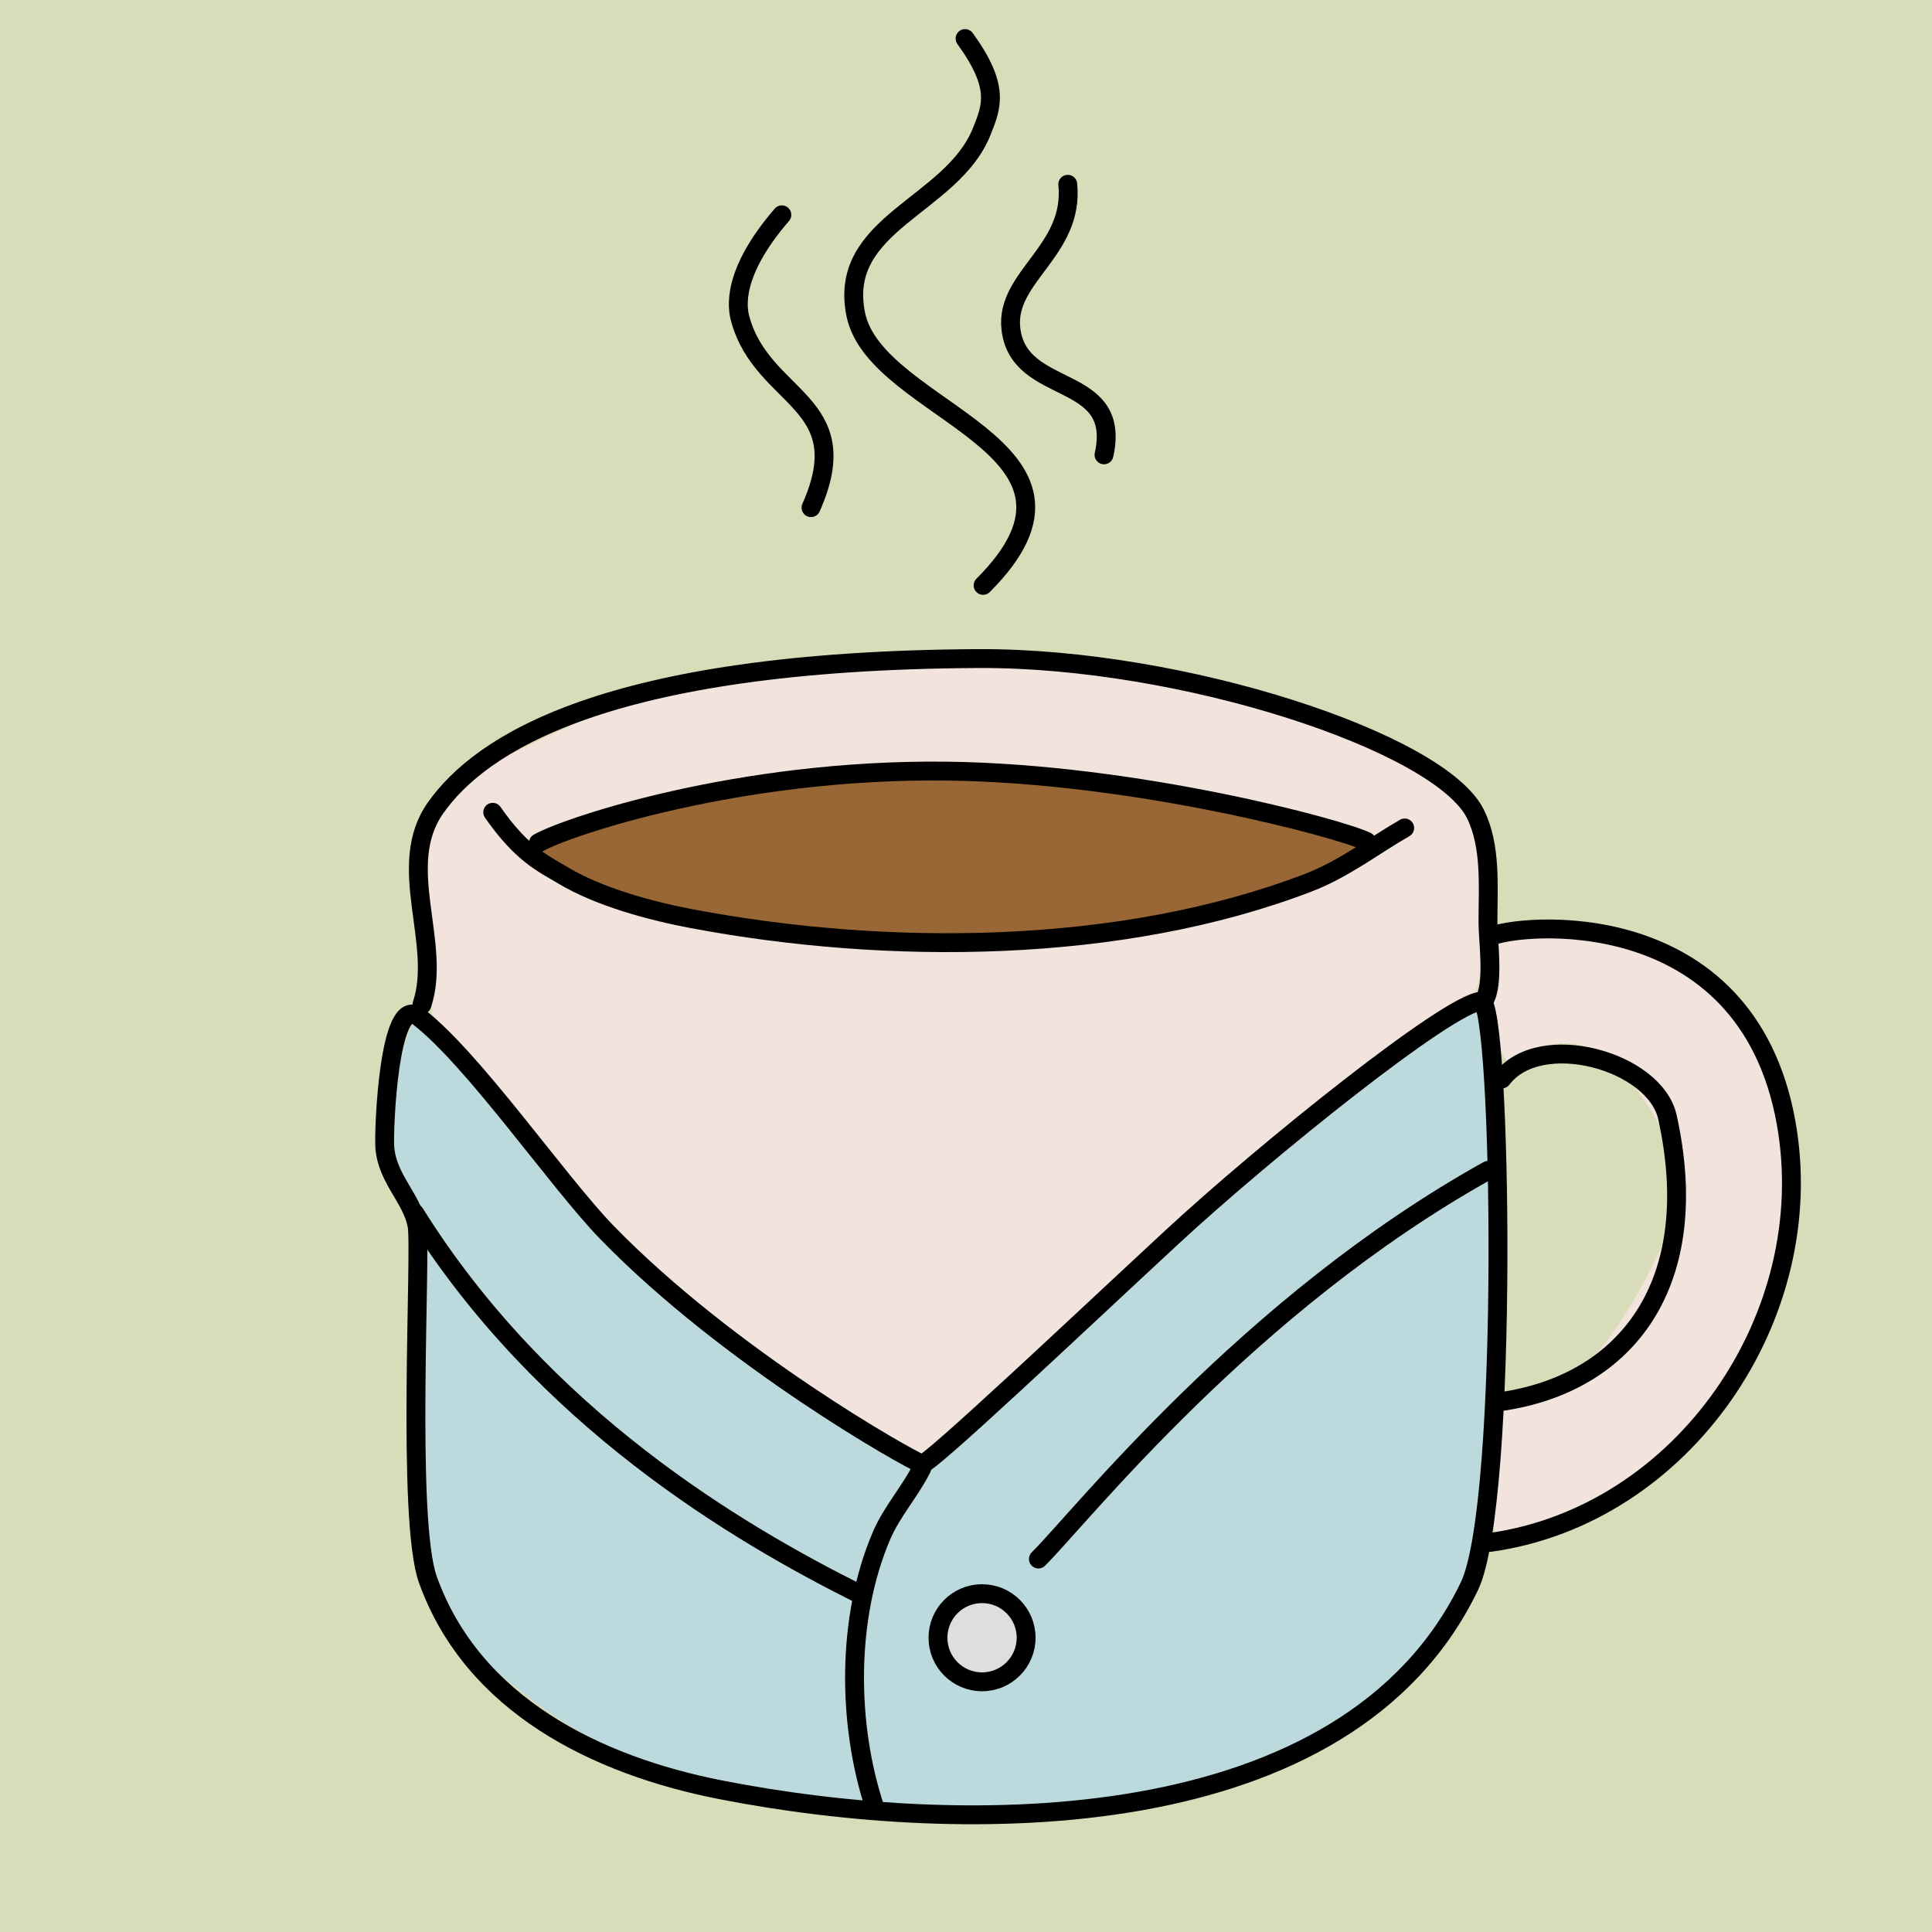
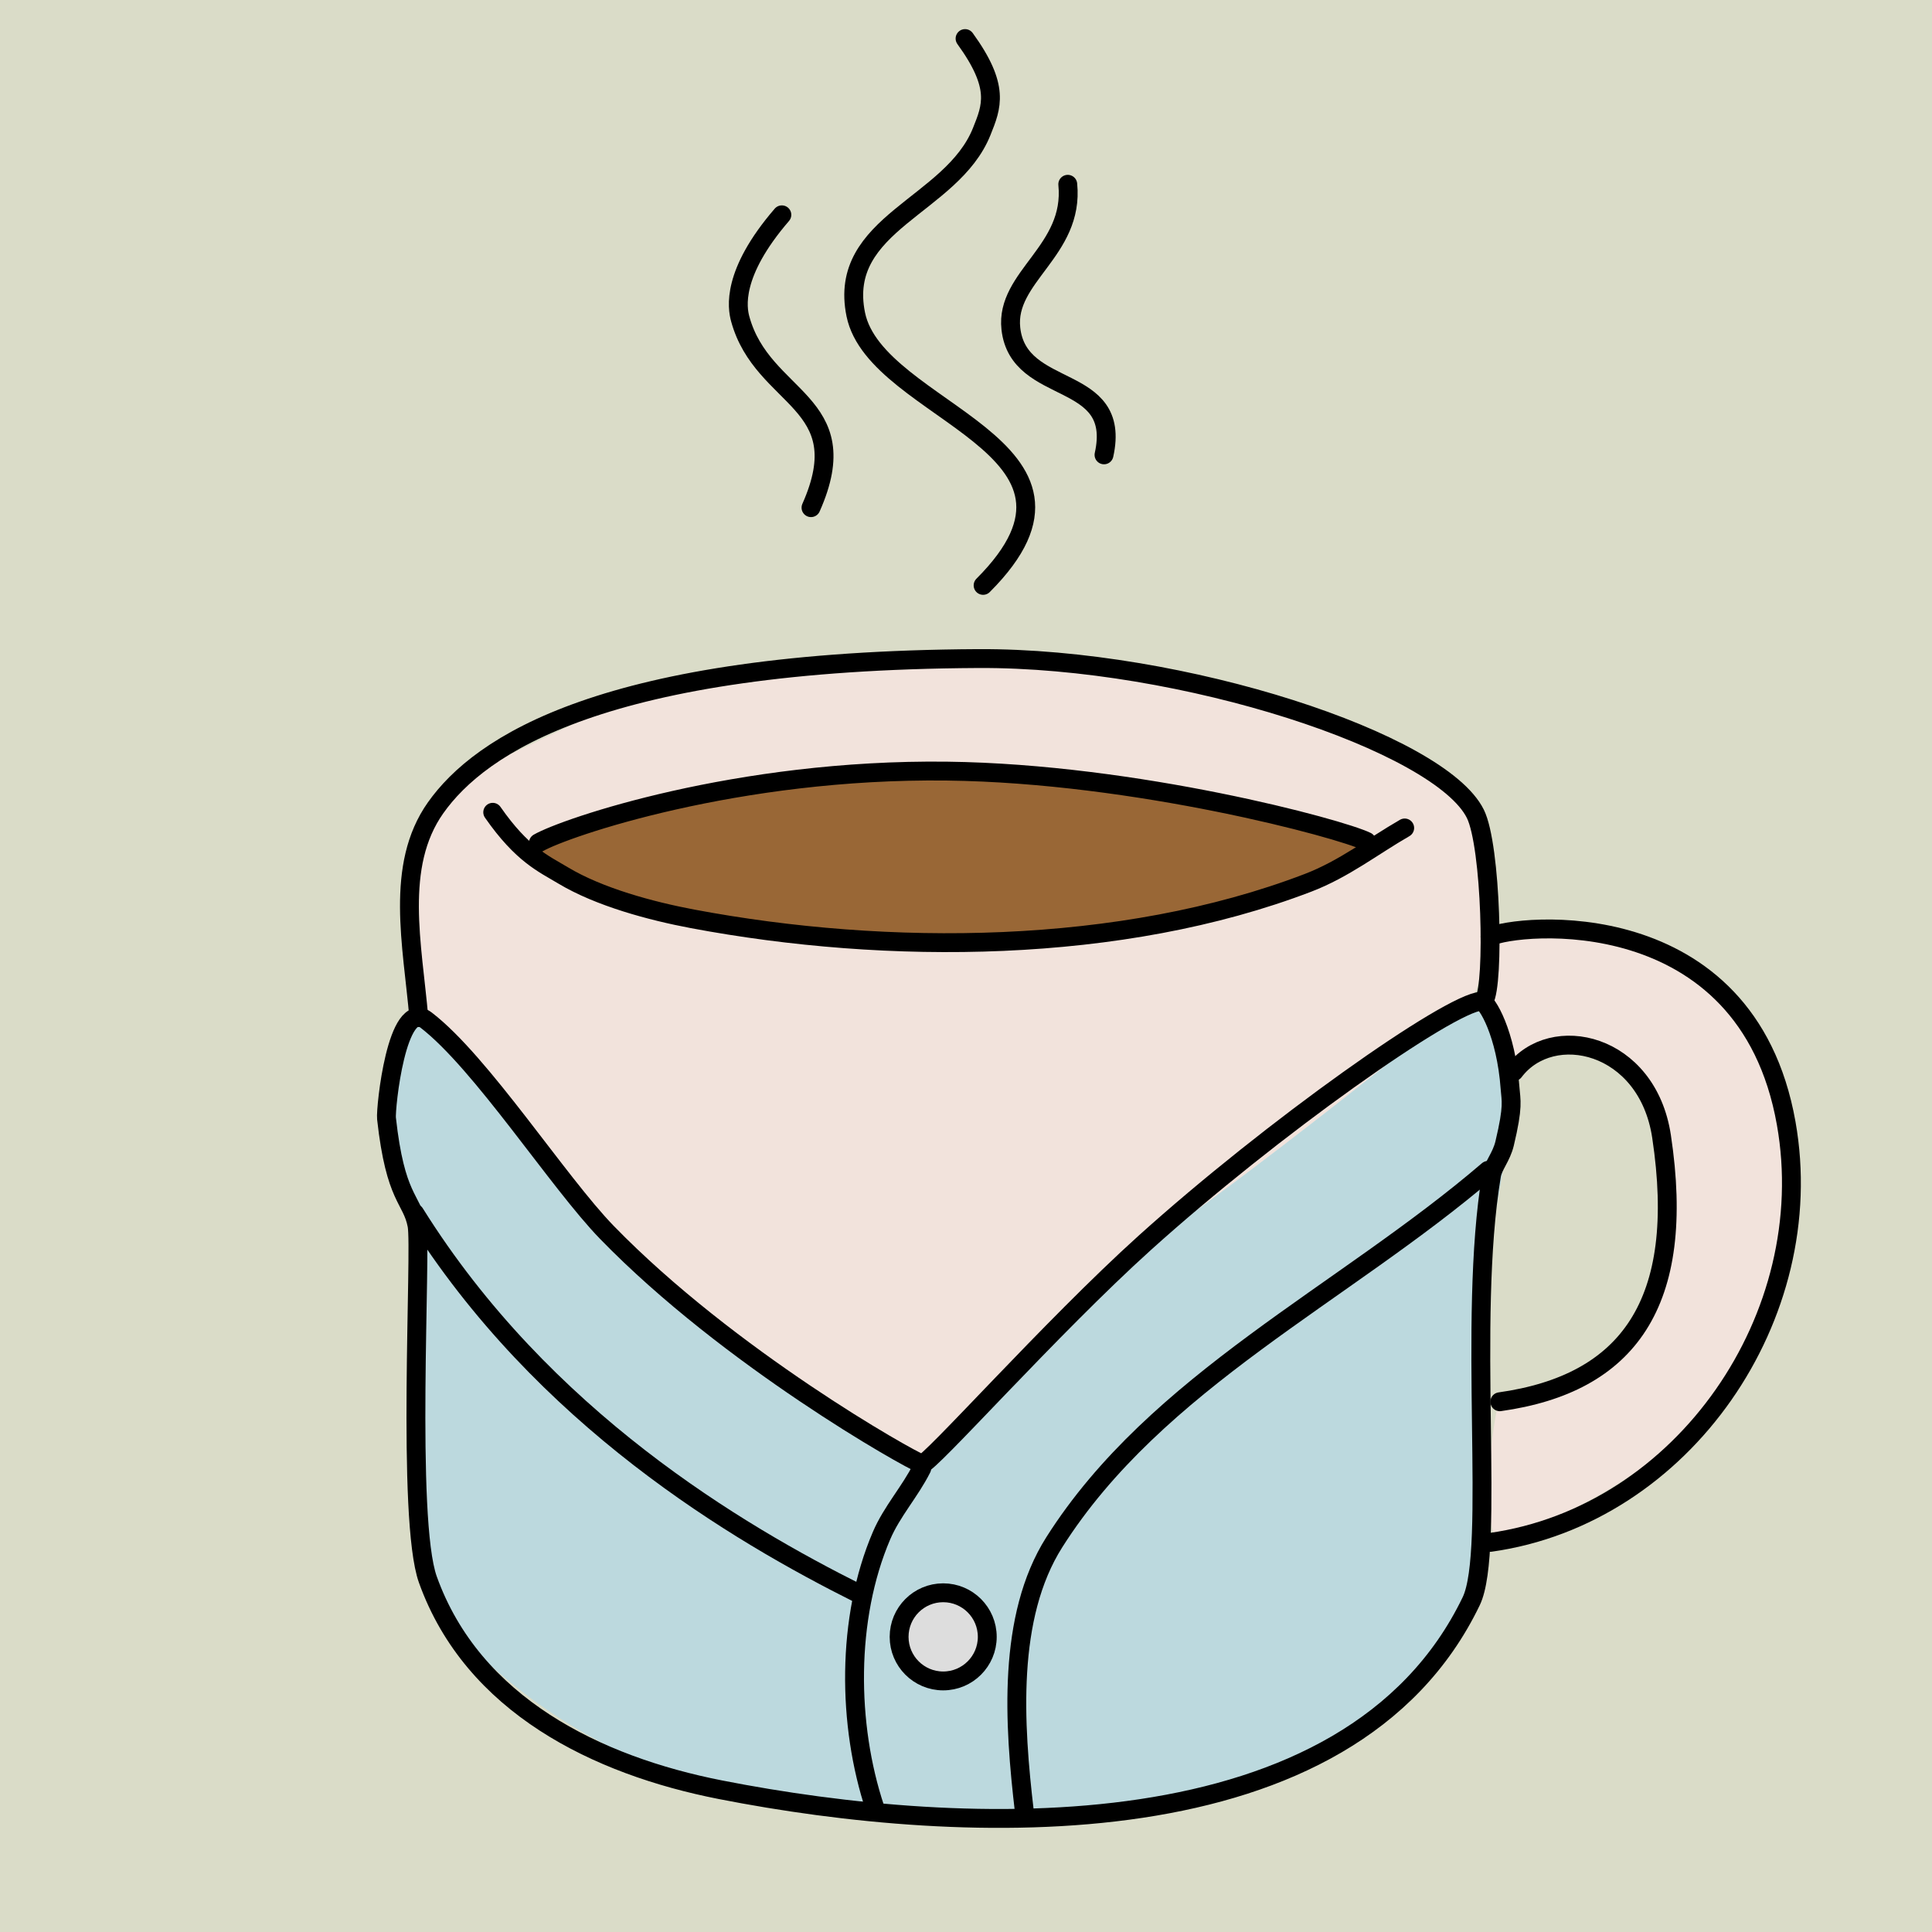
<svg xmlns="http://www.w3.org/2000/svg" height="1024.0px" stroke-miterlimit="10" style="fill-rule:nonzero;clip-rule:evenodd;stroke-linecap:round;stroke-linejoin:round;" version="1.1" viewBox="0 0 1024 1024" width="1024.0px" xml:space="preserve">
  <defs />
  <clipPath id="ArtboardFrame">
    <rect height="1024" width="1024" x="0" y="0" />
  </clipPath>
  <g clip-path="url(#ArtboardFrame)" id="Layer-1">
-     <path d="M-29.811-31.115L1064.47-31.115L1064.47 1060.77L-29.811 1060.77L-29.811-31.115Z" fill="#d9dcb9" fill-rule="nonzero" opacity="1" stroke="none" />
-     <path d="M219.353 541.694C210.437 558.097 199.114 610.048 215.624 632.062C220.088 638.014 219.061 681.419 218.16 693.89C212.682 769.735 226.591 847.987 239.825 862.543C340.145 972.879 469.467 963.884 573.046 954.623C653.383 947.441 763.534 906.082 781.423 818.143C789.56 778.14 787.398 725.83 790.89 685.527C794.114 648.317 794.281 540.252 780.507 534.296C773.766 531.38 741.32 557.894 734.077 564.612C674.968 619.429 675.297 609.359 616.964 660.547C611.524 665.32 548.472 713.827 542.293 717.917C542.293 717.917 500.938 763.047 490.395 778.275C489.66 779.337 478.002 771.81 476.592 771.025C317.424 682.445 224.531 532.166 219.353 541.694Z" fill="#bcd9de" fill-rule="nonzero" opacity="1" stroke="none" />
-     <path d="M255.12 407.103C198.016 435.655 232.052 524.278 228.883 536.953C228.688 537.733 285.571 612.643 318.092 645.165C337.72 664.792 367.227 688.172 388.18 705.633C416.592 729.309 428.8 740.752 462.024 757.364C467.843 760.274 483.982 776.427 488.181 771.264C490.636 768.246 625.133 648.002 633.083 642.25C688.776 601.95 780.545 528.414 782.082 525.34C786.653 516.199 795.983 441.606 774.692 424.518C751.403 405.827 723.103 389.858 686.539 378.067C560.963 337.57 453.229 353.784 419.969 358.536C390.169 362.793 358.737 365.398 317.036 377.539" fill="#f2e3dc" fill-rule="nonzero" opacity="1" stroke="none" />
+     <path d="M-29.811-31.115L1064.47-31.115L1064.47 1060.77L-29.811 1060.77L-29.811-31.115Z" fill="#dadcc8" fill-rule="nonzero" opacity="1" stroke="none" />
+     <path d="M219.353 541.694C210.437 558.097 199.114 610.048 215.624 632.062C220.088 638.014 219.061 681.419 218.16 693.89C212.682 769.735 226.591 847.987 239.825 862.543C340.145 972.879 488.317 968.507 591.896 959.247C672.233 952.065 764.245 914.973 782.134 827.034C790.271 787.031 781.913 724.862 785.405 684.559C787.271 663.027 801.986 610.028 799.695 574.559C798.027 548.732 786.311 536.806 780.507 534.296C773.766 531.38 676.38 597.454 618.046 648.641C612.606 653.415 548.472 713.827 542.293 717.917C542.293 717.917 500.938 763.047 490.395 778.275C489.66 779.337 478.002 771.81 476.592 771.025C420.441 739.776 368.193 704.928 333.825 663.967C265.835 582.936 222.704 535.527 219.353 541.694Z" fill="#bcd9de" fill-rule="nonzero" opacity="1" stroke="none" />
+     <path d="M255.12 407.103C198.016 435.655 227.193 523.324 224.024 535.999C223.829 536.779 285.571 612.643 318.092 645.165C337.72 664.792 367.227 688.172 388.18 705.633C416.592 729.309 428.8 740.752 462.024 757.364C467.843 760.274 483.982 776.427 488.181 771.264C490.636 768.246 625.133 648.002 633.083 642.25C688.776 601.95 780.545 528.414 782.082 525.34C786.653 516.199 795.983 441.606 774.692 424.518C751.403 405.827 723.103 389.858 686.539 378.067C560.963 337.57 453.229 353.784 419.969 358.536C390.169 362.793 358.737 365.398 317.036 377.539" fill="#f2e3dc" fill-rule="nonzero" opacity="1" stroke="none" />
    <path d="M286.609 452.145C282.393 447.448 351.7 423.535 374.291 420.272C458.303 408.137 550.022 405.367 634.125 423.021C658.7 428.18 719.978 445.255 721.255 449.067C723.299 455.168 640.475 482.356 610.986 489.577C541.995 506.472 473.578 498.291 398.389 490.067C378.662 487.909 313.31 481.889 286.609 452.145Z" fill="#996736" fill-rule="nonzero" opacity="1" stroke="none" />
-     <path d="M790.904 496.457C790.252 498.7 789.867 517.33 790.512 520.554C793.094 533.462 790.065 550.912 798.74 562.479C799.884 564.004 808.41 558.428 809.712 557.778C816.746 554.26 824.835 552.187 832.829 553.076C869.61 557.162 894.346 629.09 894.346 629.09C894.346 629.09 865.828 705.995 833.613 729.005C820.84 738.129 797.682 737.417 787.377 744.287C786.482 744.884 789.842 769.127 789.842 771.32C789.842 779.372 787.805 816.042 796.389 814.815C810.203 812.842 825.701 808.815 837.839 802.988C926.123 760.603 988.783 631.633 927.538 545.217C904.308 512.439 885.262 503.119 840.264 492.487C833.658 490.926 793.535 487.397 790.904 496.457Z" fill="#f2e3dc" fill-rule="nonzero" opacity="1" stroke="none" />
-     <path d="M221.626 538.771C206.088 526.855 203.281 599.305 203.956 608.137C205.23 624.808 218.254 634.989 221.028 649.407C223.486 662.182 215.255 805.099 226.778 837.224C250.598 903.634 316.335 935.747 381.871 948.605C510.968 973.935 714.108 975.136 778.799 840.751C800.096 796.509 795.809 530.063 785.102 530.648C768.087 531.577 670.669 609.845 620.815 656.027C571.654 701.567 491.828 777.124 488.647 775.961C481.249 773.258 386.299 719.715 321.653 653.18C295.915 626.689 250.85 561.183 221.626 538.771Z" fill="none" opacity="1" stroke="#000000" stroke-linecap="round" stroke-linejoin="round" stroke-width="10" />
+     <path d="M790.904 496.457C790.252 498.7 789.867 517.33 790.512 520.554C793.094 533.462 790.065 550.912 798.74 562.479C799.884 564.004 835.955 553.779 843.896 555.062C885.611 561.803 883.847 635.333 883.847 635.333C883.847 635.333 889.815 693.043 857.6 716.054C844.828 725.177 804.297 738.362 793.993 745.232C793.097 745.829 789.842 769.127 789.842 771.32C789.842 779.372 786.545 816.042 795.129 814.815C808.943 812.842 1014.05 743.526 927.538 545.217C903.047 489.076 793.535 487.397 790.904 496.457Z" fill="#f2e3dc" fill-rule="nonzero" opacity="1" stroke="none" />
+     <path d="M225.851 540.676C210.313 528.76 204.276 587.553 204.854 592.796C209.581 635.718 218.254 634.989 221.028 649.407C223.486 662.182 215.255 805.099 226.778 837.224C250.598 903.634 316.335 935.747 381.871 948.605C510.968 973.935 715.095 983.034 779.786 848.648C792.812 821.589 777.577 700.456 790.513 622.958C791.375 617.792 795.753 613.273 797.475 606.076C802.271 586.037 800.837 583.347 800.372 576.838C798.3 547.819 787.987 530.49 785.102 530.648C768.087 531.577 673.896 598.194 606.745 658.732C556.972 703.604 491.828 777.124 488.647 775.961C481.249 773.258 386.299 719.715 321.653 653.18C295.915 626.689 255.075 563.088 225.851 540.676Z" fill="none" opacity="1" stroke="#000000" stroke-linecap="round" stroke-linejoin="round" stroke-width="10" />
    <path d="M463.794 958.489C449.033 914.207 448.477 857.691 467.25 813.887C472.78 800.985 482.366 790.569 488.566 778.169" fill="none" opacity="1" stroke="#000000" stroke-linecap="round" stroke-linejoin="round" stroke-width="10" />
-     <path d="M550.374 826.311C572.564 804.31 661.706 690.975 788.715 620.316" fill="none" opacity="1" stroke="#000000" stroke-linecap="round" stroke-linejoin="round" stroke-width="10" />
+     <path d="M542.954 960.344C537.47 913.794 533.704 857.006 558.799 817.418C612.844 732.158 712.077 686.017 788.715 620.316" fill="none" opacity="1" stroke="#000000" stroke-linecap="round" stroke-linejoin="round" stroke-width="10" />
    <path d="M219.831 643.051C287.727 751.78 390.94 812.567 455.147 844.67" fill="none" opacity="1" stroke="#000000" stroke-linecap="round" stroke-linejoin="round" stroke-width="10" />
-     <path d="M497.142 868.033C497.142 855.13 507.602 844.67 520.505 844.67C533.408 844.67 543.868 855.13 543.868 868.033C543.868 880.936 533.408 891.396 520.505 891.396C507.602 891.396 497.142 880.936 497.142 868.033Z" fill="#dedede" fill-rule="nonzero" opacity="1" stroke="#000000" stroke-linecap="round" stroke-linejoin="round" stroke-width="10" />
-     <path d="M223.634 532.484C234.538 500.023 209.093 458.967 230.882 428.155C254.303 395.036 319.782 350.122 518.361 349.053C626.944 348.469 763.163 393.518 781.957 431.324C790.449 448.406 788.686 469.839 788.642 488.531C788.619 498.478 792.06 521.734 786.652 530.189" fill="none" opacity="1" stroke="#000000" stroke-linecap="round" stroke-linejoin="round" stroke-width="10" />
+     <path d="M476.547 867.565C476.547 854.662 487.007 844.202 499.91 844.202C512.813 844.202 523.274 854.662 523.274 867.565C523.274 880.468 512.813 890.928 499.91 890.928C487.007 890.928 476.547 880.468 476.547 867.565Z" fill="#dddddd" fill-rule="nonzero" opacity="1" stroke="#000000" stroke-linecap="round" stroke-linejoin="round" stroke-width="10" />
+     <path d="M221.988 539.34C218.656 500.844 209.093 458.967 230.882 428.155C254.303 395.036 319.782 350.122 518.361 349.053C626.944 348.469 763.163 393.518 781.957 431.324C790.449 448.406 792.06 521.734 786.652 530.189" fill="none" opacity="1" stroke="#000000" stroke-linecap="round" stroke-linejoin="round" stroke-width="10" />
    <path d="M789.76 496.487C803.425 489.694 925.652 476.803 946.713 595.326C964.859 697.442 892.189 803.117 789.964 817.479" fill="none" opacity="1" stroke="#000000" stroke-linecap="round" stroke-linejoin="round" stroke-width="10" />
-     <path d="M796.025 571.873C816.021 545.34 877.158 562.162 883.777 592.127C903.084 679.524 862.874 733.413 794.928 742.959" fill="none" opacity="1" stroke="#000000" stroke-linecap="round" stroke-linejoin="round" stroke-width="10" />
+     <path d="M802.482 567.927C822.478 541.393 873.125 552.439 880.656 602.343C894.011 690.844 862.874 733.413 794.928 742.959" fill="none" opacity="1" stroke="#000000" stroke-linecap="round" stroke-linejoin="round" stroke-width="10" />
    <path d="M511.502 20.435C530.117 46.102 525.631 56.465 520.329 69.721C504.486 109.329 443.644 118.16 453.58 166.675C464.294 218.993 595.145 236.184 521.065 310.264" fill="none" opacity="1" stroke="#000000" stroke-linecap="round" stroke-linejoin="round" stroke-width="10" />
    <path d="M565.937 97.674C569.475 132.979 532.715 146.621 535.777 174.177C539.851 210.846 594.953 196.963 585.148 241.081" fill="none" opacity="1" stroke="#000000" stroke-linecap="round" stroke-linejoin="round" stroke-width="10" />
    <path d="M414.402 113.857C387.562 144.978 390.741 163.206 392.333 169.028C404.183 212.339 455.052 212.365 429.849 269.07" fill="none" opacity="1" stroke="#000000" stroke-linecap="round" stroke-linejoin="round" stroke-width="10" />
    <path d="M261.153 430.526C276.812 453.019 288.109 457.773 298.432 463.975C317.626 475.508 345.151 482.883 367.077 487.008C470.32 506.431 594.144 505.911 693.282 467.907C712.407 460.575 727.515 448.634 744.518 438.839" fill="none" opacity="1" stroke="#000000" stroke-linecap="round" stroke-linejoin="round" stroke-width="10" />
    <path d="M285.355 446.747C299.509 438.593 390.803 407.332 502.066 408.709C602.3 409.949 710.586 439.21 724.317 445.975" fill="none" opacity="1" stroke="#000000" stroke-linecap="round" stroke-linejoin="round" stroke-width="10" />
  </g>
</svg>
